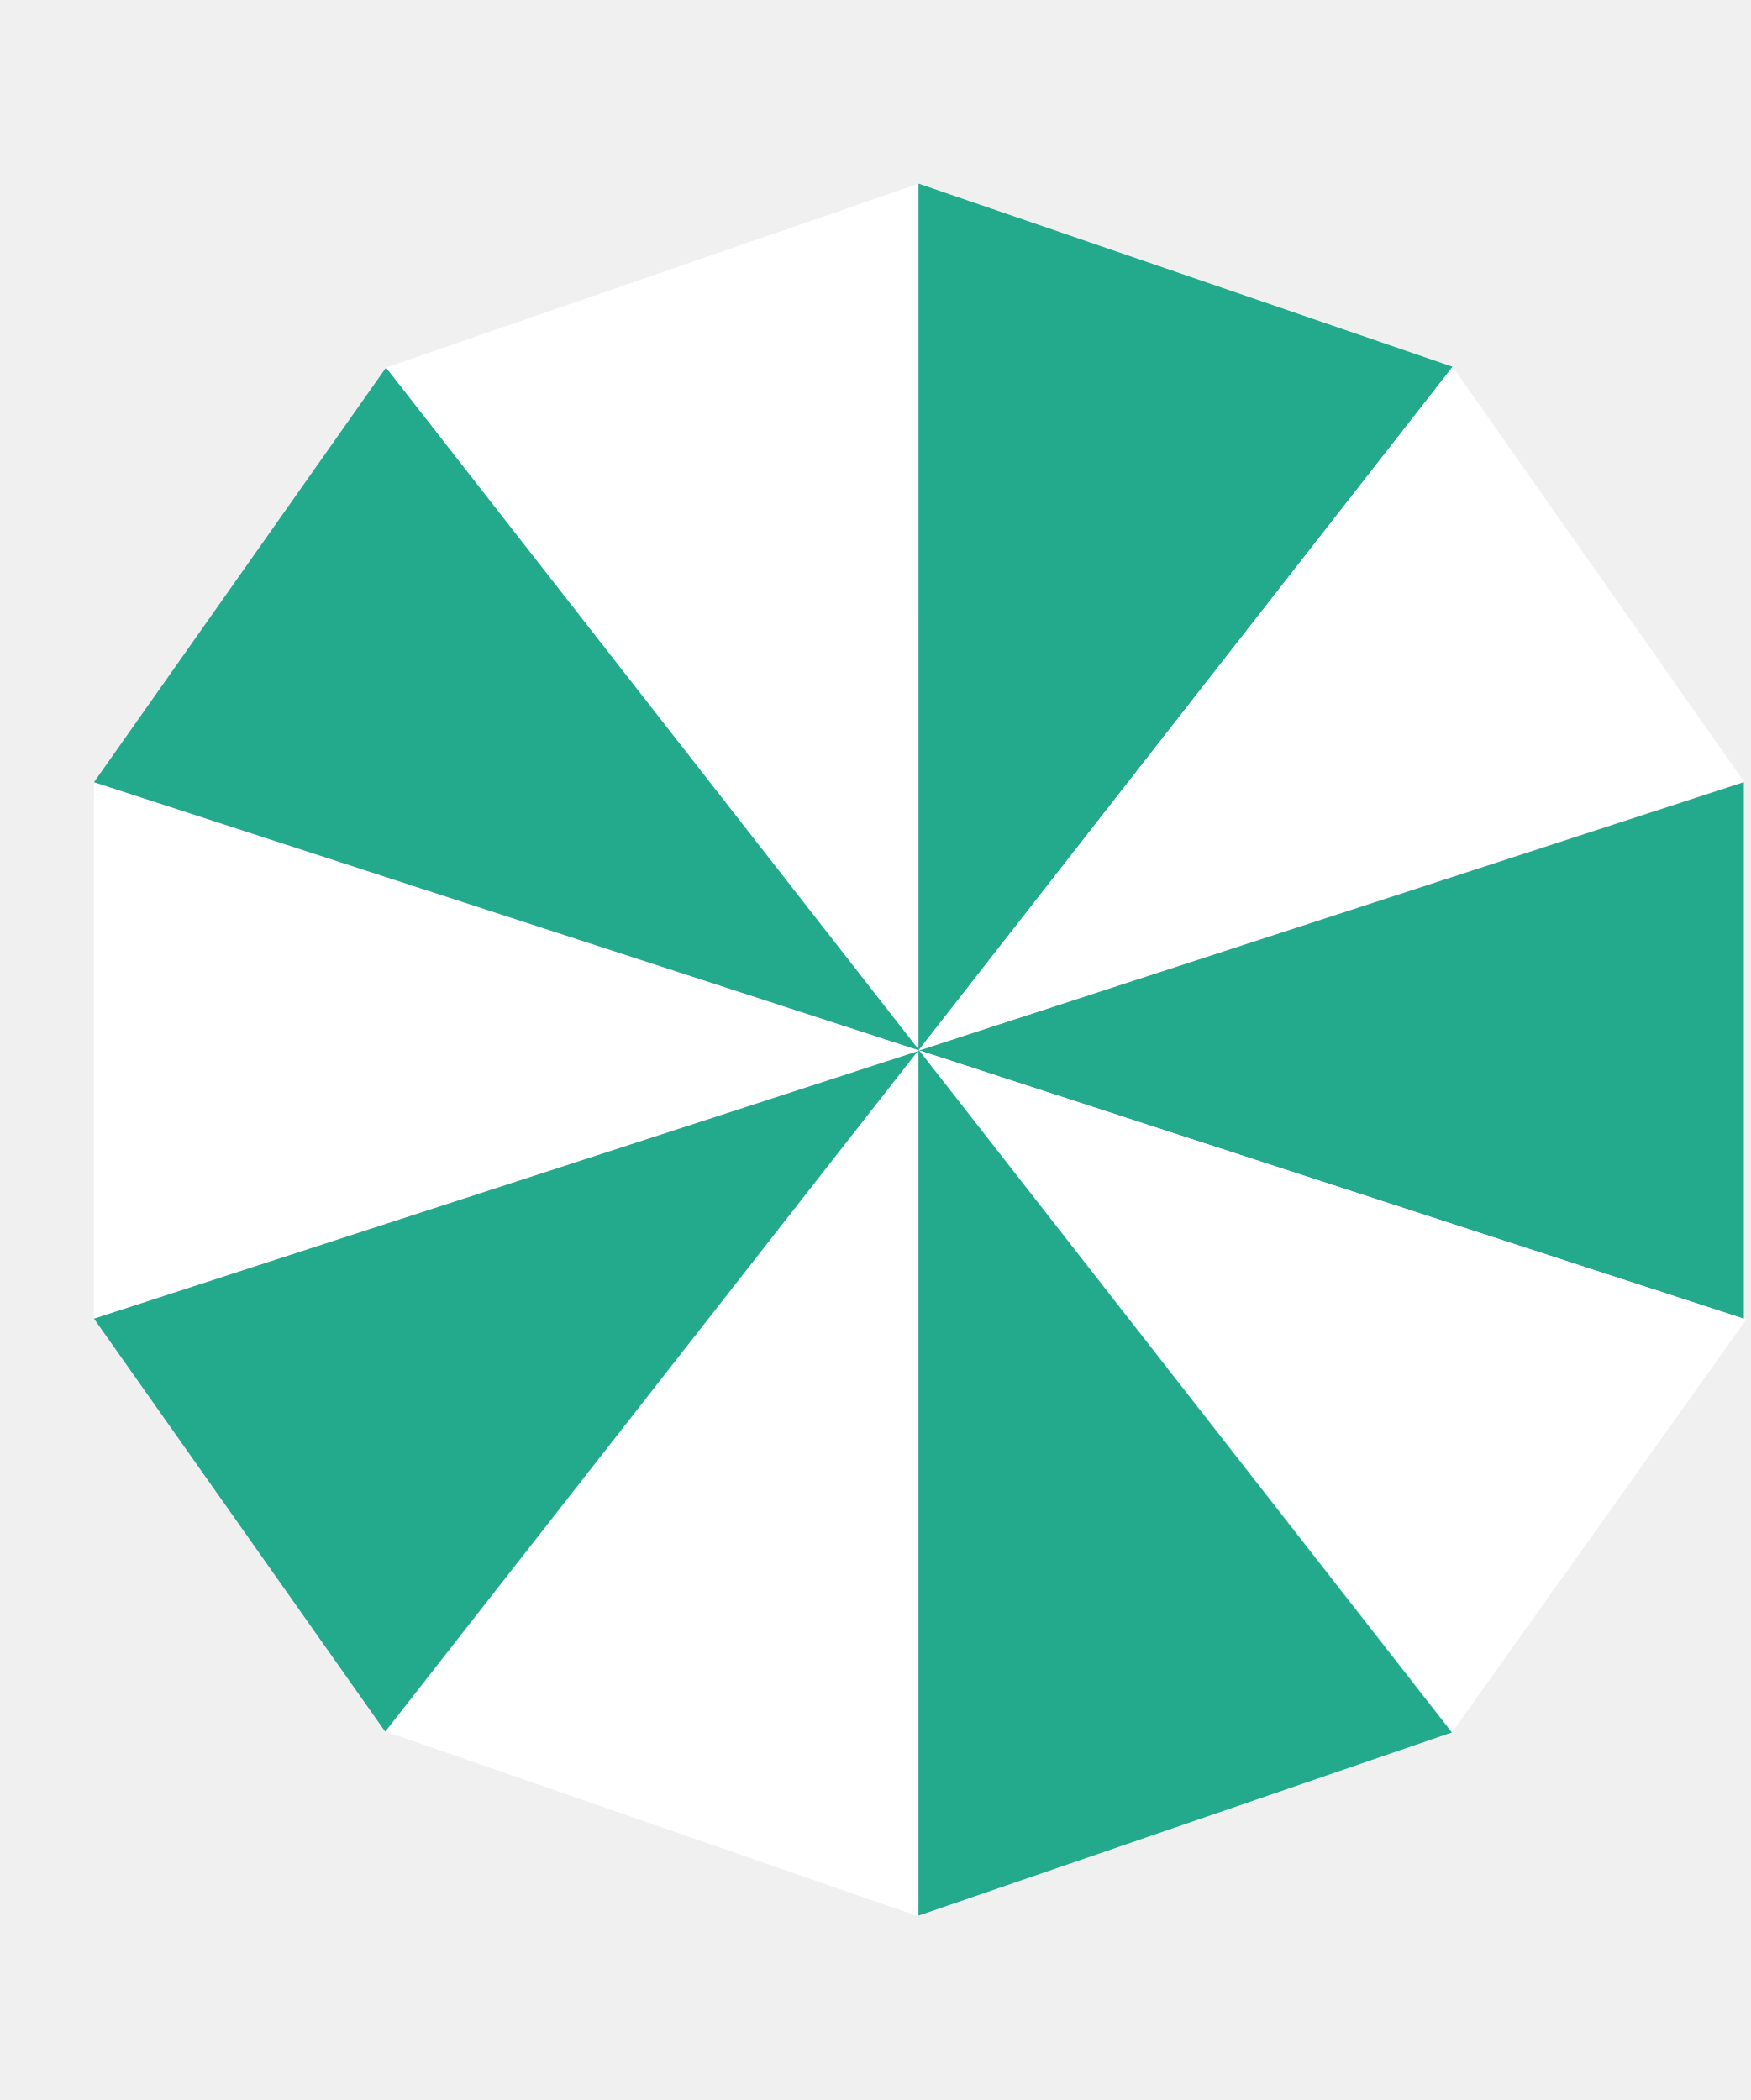
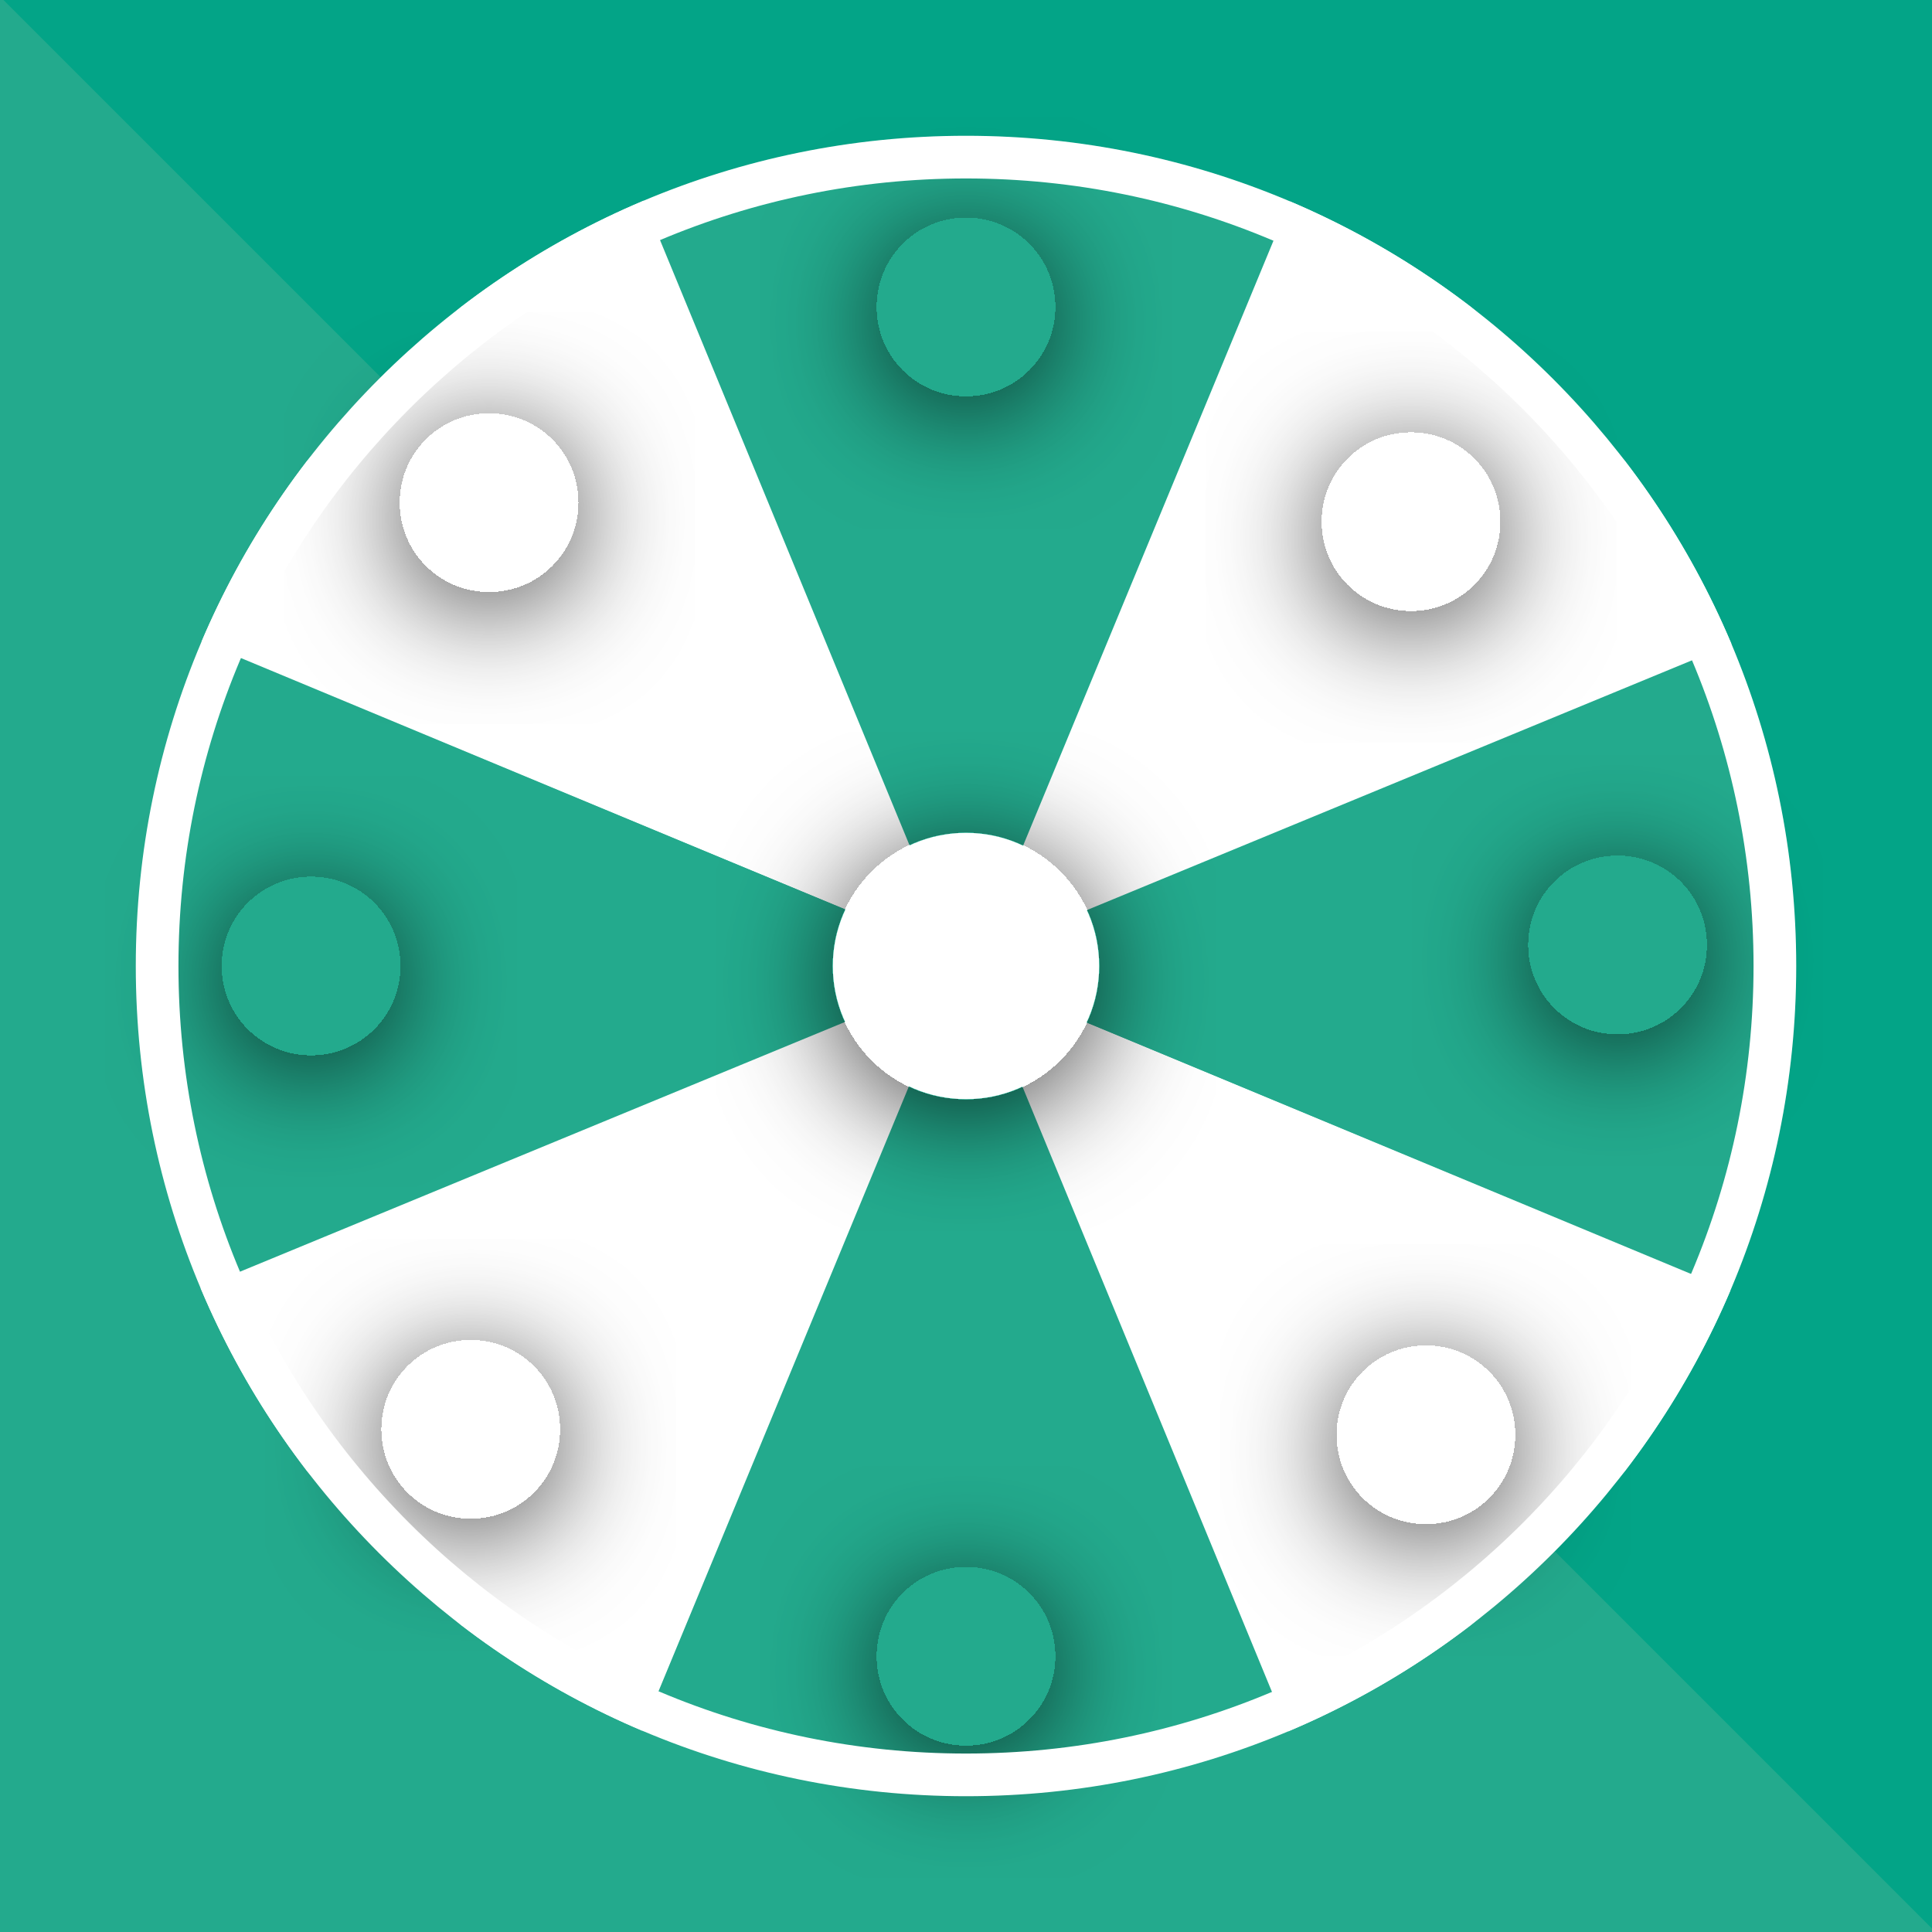
- <svg xmlns="http://www.w3.org/2000/svg" width="75" height="90" viewBox="0 0 1070 1230" fill="none">
-   <path d="M57.456 779.26V451.26L561.957 615.26L57.456 779.26Z" fill="white" />
-   <path d="M1065.96 451.26V779.26L561.957 615.26L1065.96 451.26Z" fill="#23AA8D" />
-   <path d="M1067.4 779.798L887.957 1031.76L561.957 615.26L1067.4 779.798Z" fill="white" />
-   <path d="M235.957 197.76L561.633 85.26L561.633 614.76L235.957 197.76Z" fill="white" />
-   <path d="M57.456 451.26L235.957 197.76L561.96 615.265L57.456 451.26Z" fill="#23AA8D" />
-   <path d="M561.461 85.26L887.957 197.26L561.457 615.26L561.461 85.26Z" fill="#23AA8D" />
-   <path d="M561.457 1144.76L235.955 1031.76L561.457 615.024L561.457 1144.76Z" fill="white" />
-   <path d="M887.456 1032.27L561.457 1144.26L561.457 614.76L887.456 1032.27Z" fill="#23AA8D" />
-   <path d="M887.953 197.26L1065.96 450.76L561.457 615.26L887.953 197.26Z" fill="white" />
-   <path d="M235.456 1031.76L57.456 779.257L560.957 615.759L235.456 1031.76Z" fill="#23AA8D" />
+ <svg xmlns="http://www.w3.org/2000/svg" width="498" height="498" viewBox="0 0 498 498" fill="none">
+   <rect width="498" height="498" fill="#03A487" />
+   <mask id="mask0_251_320" style="mask-type:alpha" maskUnits="userSpaceOnUse" x="0" y="0" width="498" height="498">
+     <path d="M0 0H498V498H0V0Z" fill="#292928" />
+   </mask>
+   <g mask="url(#mask0_251_320)">
+     <rect x="-402.424" y="198.301" width="425.564" height="1116.59" transform="rotate(-45 -402.424 198.301)" fill="#23AA8D" />
+     <rect x="-101.612" y="-102.512" width="425.564" height="1116.59" transform="rotate(-45 -101.612 -102.512)" fill="#03A487" />
+   </g>
+   <mask id="mask1_251_320" style="mask-type:alpha" maskUnits="userSpaceOnUse" x="35" y="35" width="428" height="428">
+     <ellipse cx="249" cy="249" rx="214" ry="214" fill="#D9D9D9" />
+   </mask>
+   <g mask="url(#mask1_251_320)">
+     <ellipse cx="248.825" cy="248.951" rx="0.175" ry="0.175" fill="#23AA8D" />
+     <path d="M248.825 248.95L160.388 35.35H249H337.612L248.825 248.95Z" fill="#23AA8D" stroke="#23AA8D" stroke-width="3" />
+     <path d="M248.834 248.858L35.35 160.391L160.667 35L248.834 248.858Z" fill="white" stroke="#23AA8D" stroke-width="3" />
+     <path d="M248.825 248.952L35.35 337.441L35.35 160.112L248.825 248.952Z" fill="#23AA8D" stroke="#23AA8D" stroke-width="3" />
+     <path d="M248.731 249.04L160.316 462.65L35 337.26L248.731 249.04Z" fill="white" stroke="#23AA8D" stroke-width="3" />
+     <ellipse cx="249.175" cy="249.049" rx="0.175" ry="0.175" transform="rotate(-180 249.175 249.049)" fill="#23AA8D" />
+     <path d="M249.175 249.05L337.612 462.65L160.388 462.65L249.175 249.05Z" fill="#23AA8D" stroke="#23AA8D" stroke-width="3" />
+     <path d="M249.166 249.142L462.65 337.609L337.333 463L249.166 249.142Z" fill="white" stroke="#23AA8D" stroke-width="3" />
+     <path d="M249.175 249.048L462.65 160.559L462.65 337.888L249.175 249.048Z" fill="#23AA8D" stroke="#23AA8D" stroke-width="3" />
+     <path d="M249.269 248.96L337.684 35.35L463 160.74L249.269 248.96Z" fill="white" stroke="#23AA8D" stroke-width="3" />
+   </g>
+   <g filter="url(#filter0_d_251_320)">
+     <ellipse cx="249" cy="426.925" rx="22.941" ry="22.941" fill="#23AA8D" />
+   </g>
+   <g filter="url(#filter1_d_251_320)">
+     <ellipse cx="367.558" cy="369.836" rx="22.941" ry="22.941" fill="white" />
+   </g>
+   <g filter="url(#filter2_d_251_320)">
+     <ellipse cx="416.943" cy="243.572" rx="22.941" ry="22.941" fill="#23AA8D" />
+   </g>
+   <g filter="url(#filter3_d_251_320)">
+     <ellipse cx="363.705" cy="134.47" rx="22.941" ry="22.941" fill="white" />
+   </g>
+   <g filter="url(#filter4_d_251_320)">
+     <ellipse cx="249" cy="79.13" rx="22.941" ry="22.941" fill="#23AA8D" />
+   </g>
+   <g filter="url(#filter5_d_251_320)">
+     <circle cx="126.064" cy="129.566" r="22.941" fill="white" />
+   </g>
+   <g filter="url(#filter6_d_251_320)">
+     <ellipse cx="80.182" cy="249" rx="22.941" ry="22.941" fill="#23AA8D" />
+   </g>
+   <g filter="url(#filter7_d_251_320)">
+     <ellipse cx="121.335" cy="368.433" rx="22.941" ry="22.941" fill="white" />
+   </g>
+   <g filter="url(#filter8_d_251_320)">
+     <ellipse cx="249" cy="249" rx="34.324" ry="34.324" fill="white" />
+   </g>
+   <path d="M457.5 249C457.5 364.151 364.151 457.5 249 457.5C133.849 457.5 40.5 364.151 40.5 249C40.5 133.849 133.849 40.5 249 40.5C364.151 40.5 457.5 133.849 457.5 249Z" stroke="white" stroke-width="11" />
+   <defs>
+     <filter id="filter0_d_251_320" x="196.059" y="377.984" width="105.882" height="105.883" filterUnits="userSpaceOnUse" color-interpolation-filters="sRGB">
+       <feFlood flood-opacity="0" result="BackgroundImageFix" />
+       <feColorMatrix in="SourceAlpha" type="matrix" values="0 0 0 0 0 0 0 0 0 0 0 0 0 0 0 0 0 0 127 0" result="hardAlpha" />
+       <feOffset dy="4" />
+       <feGaussianBlur stdDeviation="15" />
+       <feComposite in2="hardAlpha" operator="out" />
+       <feColorMatrix type="matrix" values="0 0 0 0 0 0 0 0 0 0 0 0 0 0 0 0 0 0 0.75 0" />
+       <feBlend mode="normal" in2="BackgroundImageFix" result="effect1_dropShadow_251_320" />
+       <feBlend mode="normal" in="SourceGraphic" in2="effect1_dropShadow_251_320" result="shape" />
+     </filter>
+     <filter id="filter1_d_251_320" x="314.617" y="320.895" width="105.882" height="105.883" filterUnits="userSpaceOnUse" color-interpolation-filters="sRGB">
+       <feFlood flood-opacity="0" result="BackgroundImageFix" />
+       <feColorMatrix in="SourceAlpha" type="matrix" values="0 0 0 0 0 0 0 0 0 0 0 0 0 0 0 0 0 0 127 0" result="hardAlpha" />
+       <feOffset dy="4" />
+       <feGaussianBlur stdDeviation="15" />
+       <feComposite in2="hardAlpha" operator="out" />
+       <feColorMatrix type="matrix" values="0 0 0 0 0 0 0 0 0 0 0 0 0 0 0 0 0 0 0.75 0" />
+       <feBlend mode="normal" in2="BackgroundImageFix" result="effect1_dropShadow_251_320" />
+       <feBlend mode="normal" in="SourceGraphic" in2="effect1_dropShadow_251_320" result="shape" />
+     </filter>
+     <filter id="filter2_d_251_320" x="364.002" y="194.631" width="105.882" height="105.883" filterUnits="userSpaceOnUse" color-interpolation-filters="sRGB">
+       <feFlood flood-opacity="0" result="BackgroundImageFix" />
+       <feColorMatrix in="SourceAlpha" type="matrix" values="0 0 0 0 0 0 0 0 0 0 0 0 0 0 0 0 0 0 127 0" result="hardAlpha" />
+       <feOffset dy="4" />
+       <feGaussianBlur stdDeviation="15" />
+       <feComposite in2="hardAlpha" operator="out" />
+       <feColorMatrix type="matrix" values="0 0 0 0 0 0 0 0 0 0 0 0 0 0 0 0 0 0 0.75 0" />
+       <feBlend mode="normal" in2="BackgroundImageFix" result="effect1_dropShadow_251_320" />
+       <feBlend mode="normal" in="SourceGraphic" in2="effect1_dropShadow_251_320" result="shape" />
+     </filter>
+     <filter id="filter3_d_251_320" x="310.764" y="85.529" width="105.882" height="105.883" filterUnits="userSpaceOnUse" color-interpolation-filters="sRGB">
+       <feFlood flood-opacity="0" result="BackgroundImageFix" />
+       <feColorMatrix in="SourceAlpha" type="matrix" values="0 0 0 0 0 0 0 0 0 0 0 0 0 0 0 0 0 0 127 0" result="hardAlpha" />
+       <feOffset dy="4" />
+       <feGaussianBlur stdDeviation="15" />
+       <feComposite in2="hardAlpha" operator="out" />
+       <feColorMatrix type="matrix" values="0 0 0 0 0 0 0 0 0 0 0 0 0 0 0 0 0 0 0.75 0" />
+       <feBlend mode="normal" in2="BackgroundImageFix" result="effect1_dropShadow_251_320" />
+       <feBlend mode="normal" in="SourceGraphic" in2="effect1_dropShadow_251_320" result="shape" />
+     </filter>
+     <filter id="filter4_d_251_320" x="196.059" y="30.189" width="105.882" height="105.883" filterUnits="userSpaceOnUse" color-interpolation-filters="sRGB">
+       <feFlood flood-opacity="0" result="BackgroundImageFix" />
+       <feColorMatrix in="SourceAlpha" type="matrix" values="0 0 0 0 0 0 0 0 0 0 0 0 0 0 0 0 0 0 127 0" result="hardAlpha" />
+       <feOffset dy="4" />
+       <feGaussianBlur stdDeviation="15" />
+       <feComposite in2="hardAlpha" operator="out" />
+       <feColorMatrix type="matrix" values="0 0 0 0 0 0 0 0 0 0 0 0 0 0 0 0 0 0 0.75 0" />
+       <feBlend mode="normal" in2="BackgroundImageFix" result="effect1_dropShadow_251_320" />
+       <feBlend mode="normal" in="SourceGraphic" in2="effect1_dropShadow_251_320" result="shape" />
+     </filter>
+     <filter id="filter5_d_251_320" x="73.123" y="80.625" width="105.882" height="105.883" filterUnits="userSpaceOnUse" color-interpolation-filters="sRGB">
+       <feFlood flood-opacity="0" result="BackgroundImageFix" />
+       <feColorMatrix in="SourceAlpha" type="matrix" values="0 0 0 0 0 0 0 0 0 0 0 0 0 0 0 0 0 0 127 0" result="hardAlpha" />
+       <feOffset dy="4" />
+       <feGaussianBlur stdDeviation="15" />
+       <feComposite in2="hardAlpha" operator="out" />
+       <feColorMatrix type="matrix" values="0 0 0 0 0 0 0 0 0 0 0 0 0 0 0 0 0 0 0.75 0" />
+       <feBlend mode="normal" in2="BackgroundImageFix" result="effect1_dropShadow_251_320" />
+       <feBlend mode="normal" in="SourceGraphic" in2="effect1_dropShadow_251_320" result="shape" />
+     </filter>
+     <filter id="filter6_d_251_320" x="27.241" y="200.059" width="105.882" height="105.883" filterUnits="userSpaceOnUse" color-interpolation-filters="sRGB">
+       <feFlood flood-opacity="0" result="BackgroundImageFix" />
+       <feColorMatrix in="SourceAlpha" type="matrix" values="0 0 0 0 0 0 0 0 0 0 0 0 0 0 0 0 0 0 127 0" result="hardAlpha" />
+       <feOffset dy="4" />
+       <feGaussianBlur stdDeviation="15" />
+       <feComposite in2="hardAlpha" operator="out" />
+       <feColorMatrix type="matrix" values="0 0 0 0 0 0 0 0 0 0 0 0 0 0 0 0 0 0 0.75 0" />
+       <feBlend mode="normal" in2="BackgroundImageFix" result="effect1_dropShadow_251_320" />
+       <feBlend mode="normal" in="SourceGraphic" in2="effect1_dropShadow_251_320" result="shape" />
+     </filter>
+     <filter id="filter7_d_251_320" x="68.394" y="319.492" width="105.882" height="105.883" filterUnits="userSpaceOnUse" color-interpolation-filters="sRGB">
+       <feFlood flood-opacity="0" result="BackgroundImageFix" />
+       <feColorMatrix in="SourceAlpha" type="matrix" values="0 0 0 0 0 0 0 0 0 0 0 0 0 0 0 0 0 0 127 0" result="hardAlpha" />
+       <feOffset dy="4" />
+       <feGaussianBlur stdDeviation="15" />
+       <feComposite in2="hardAlpha" operator="out" />
+       <feColorMatrix type="matrix" values="0 0 0 0 0 0 0 0 0 0 0 0 0 0 0 0 0 0 0.75 0" />
+       <feBlend mode="normal" in2="BackgroundImageFix" result="effect1_dropShadow_251_320" />
+       <feBlend mode="normal" in="SourceGraphic" in2="effect1_dropShadow_251_320" result="shape" />
+     </filter>
+     <filter id="filter8_d_251_320" x="184.676" y="188.676" width="128.648" height="128.648" filterUnits="userSpaceOnUse" color-interpolation-filters="sRGB">
+       <feFlood flood-opacity="0" result="BackgroundImageFix" />
+       <feColorMatrix in="SourceAlpha" type="matrix" values="0 0 0 0 0 0 0 0 0 0 0 0 0 0 0 0 0 0 127 0" result="hardAlpha" />
+       <feOffset dy="4" />
+       <feGaussianBlur stdDeviation="15" />
+       <feComposite in2="hardAlpha" operator="out" />
+       <feColorMatrix type="matrix" values="0 0 0 0 0 0 0 0 0 0 0 0 0 0 0 0 0 0 0.75 0" />
+       <feBlend mode="normal" in2="BackgroundImageFix" result="effect1_dropShadow_251_320" />
+       <feBlend mode="normal" in="SourceGraphic" in2="effect1_dropShadow_251_320" result="shape" />
+     </filter>
+   </defs>
</svg>
